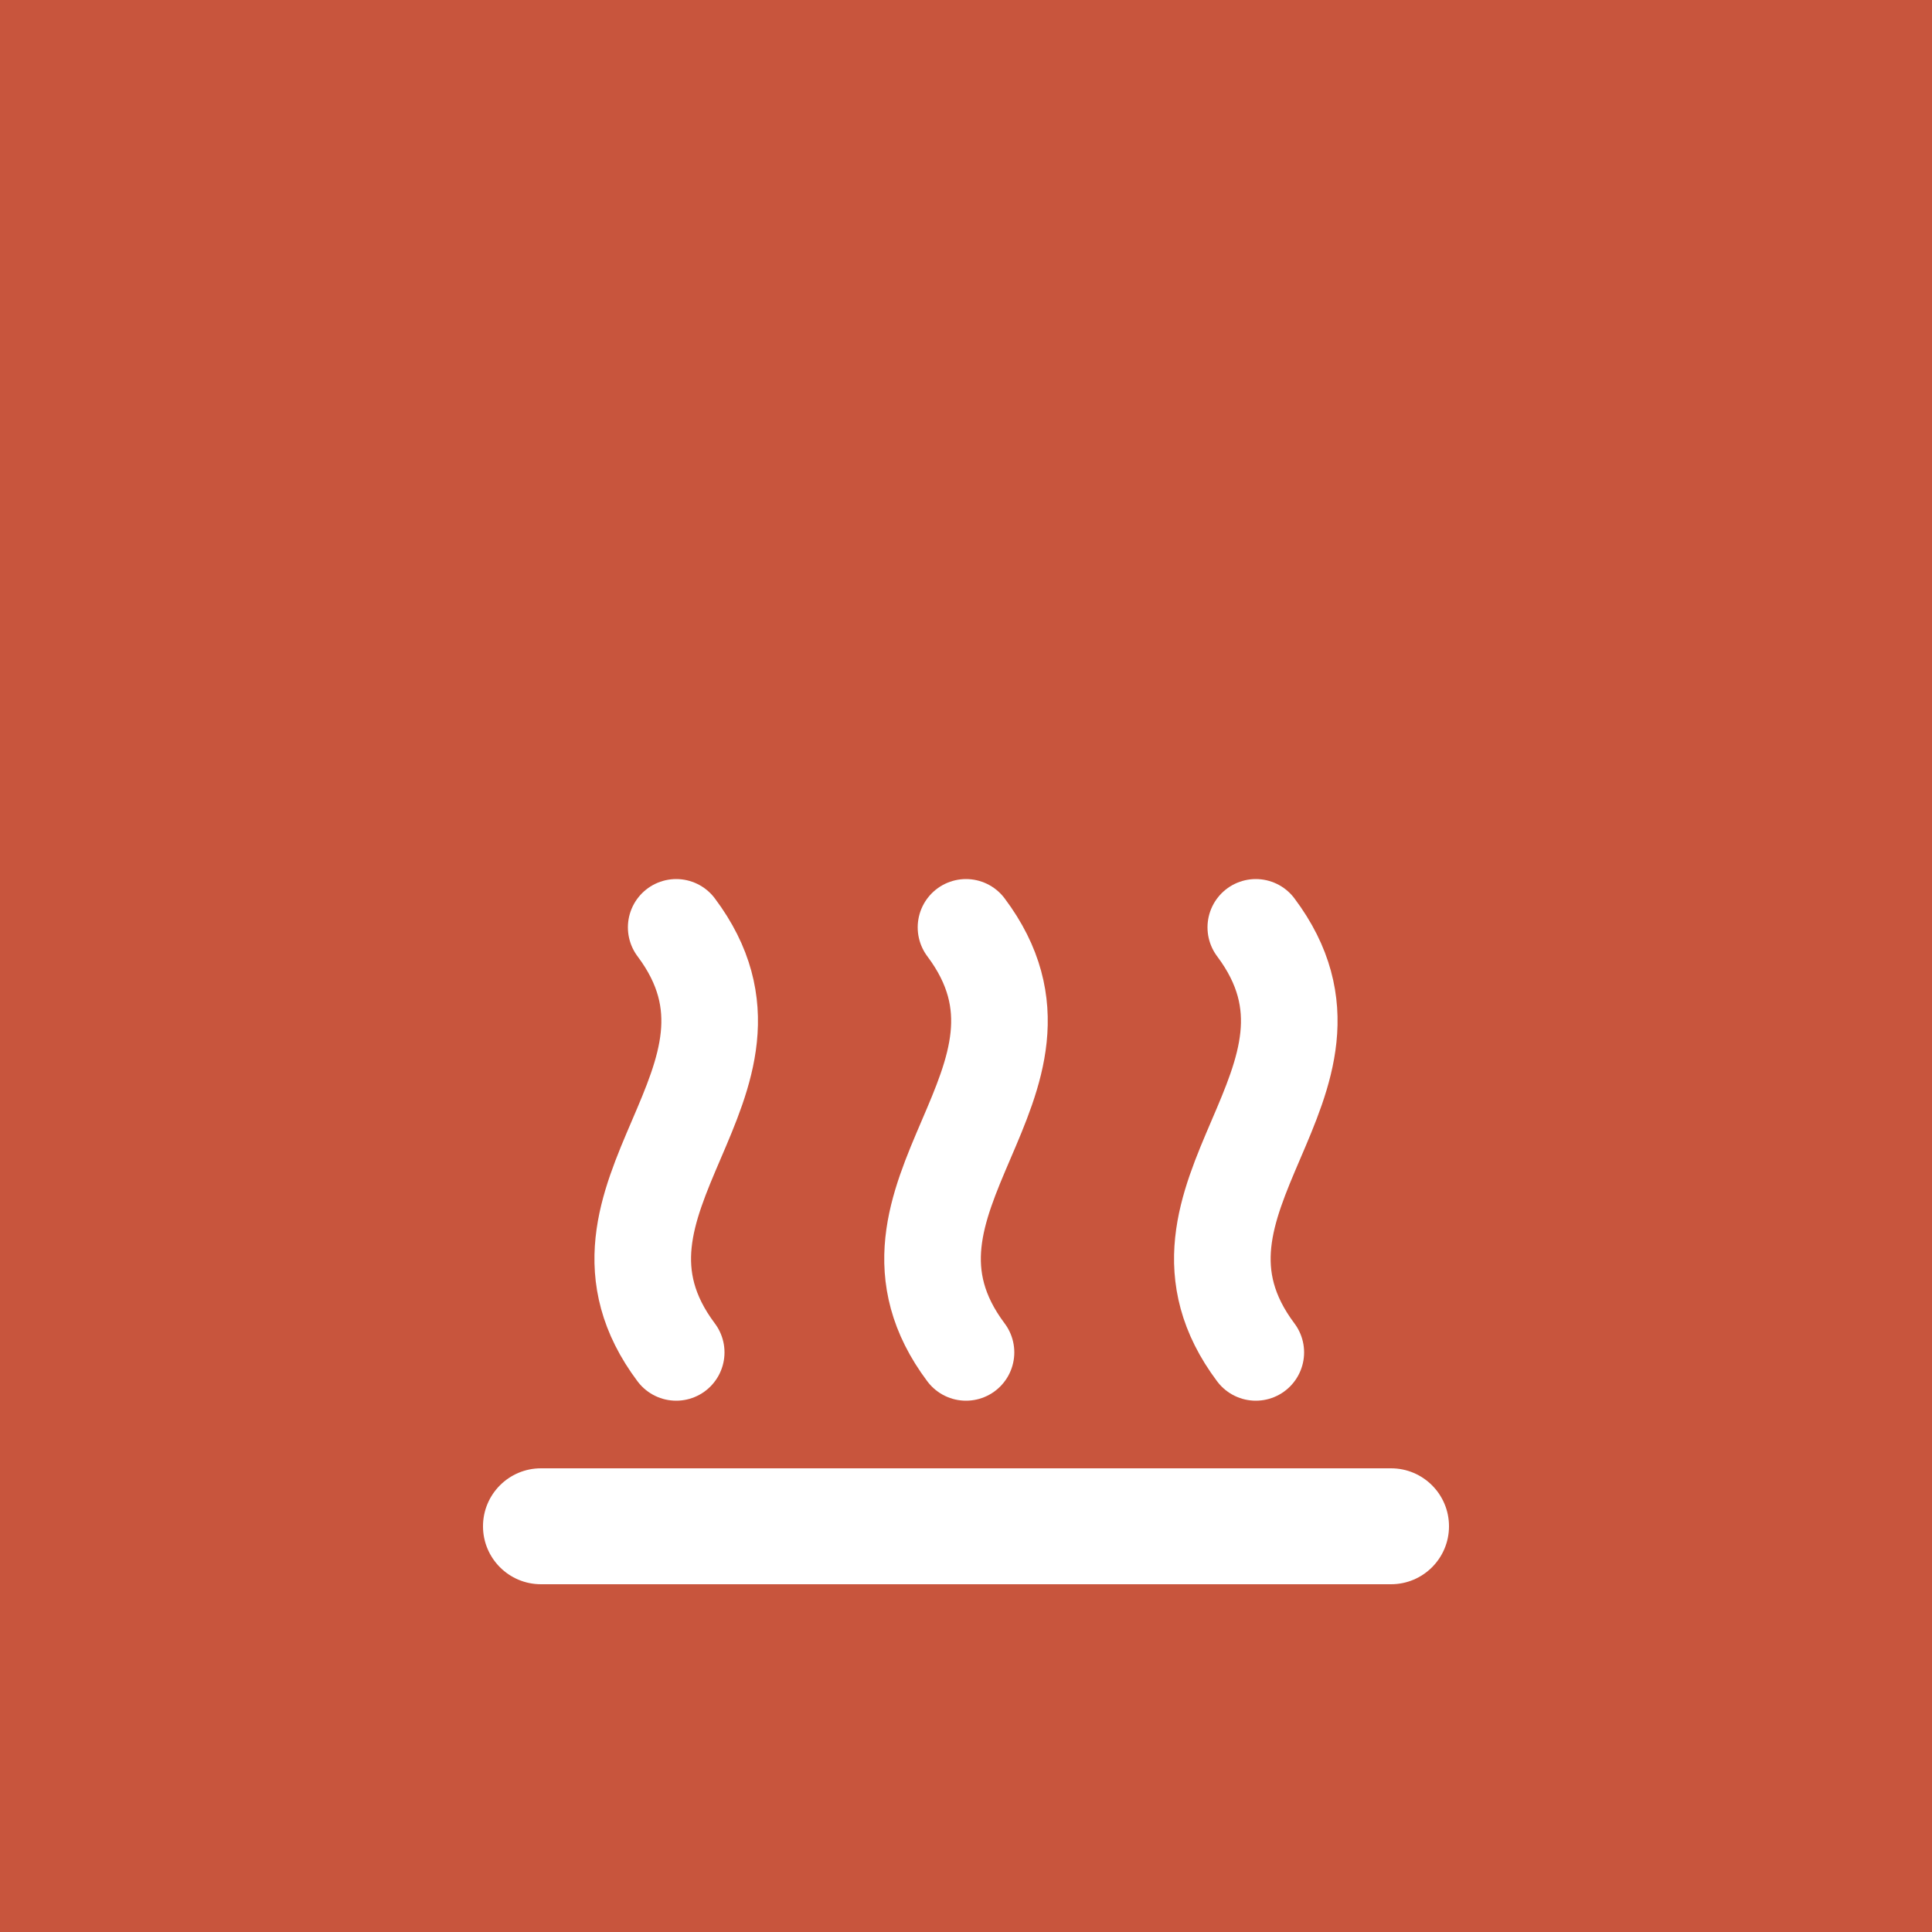
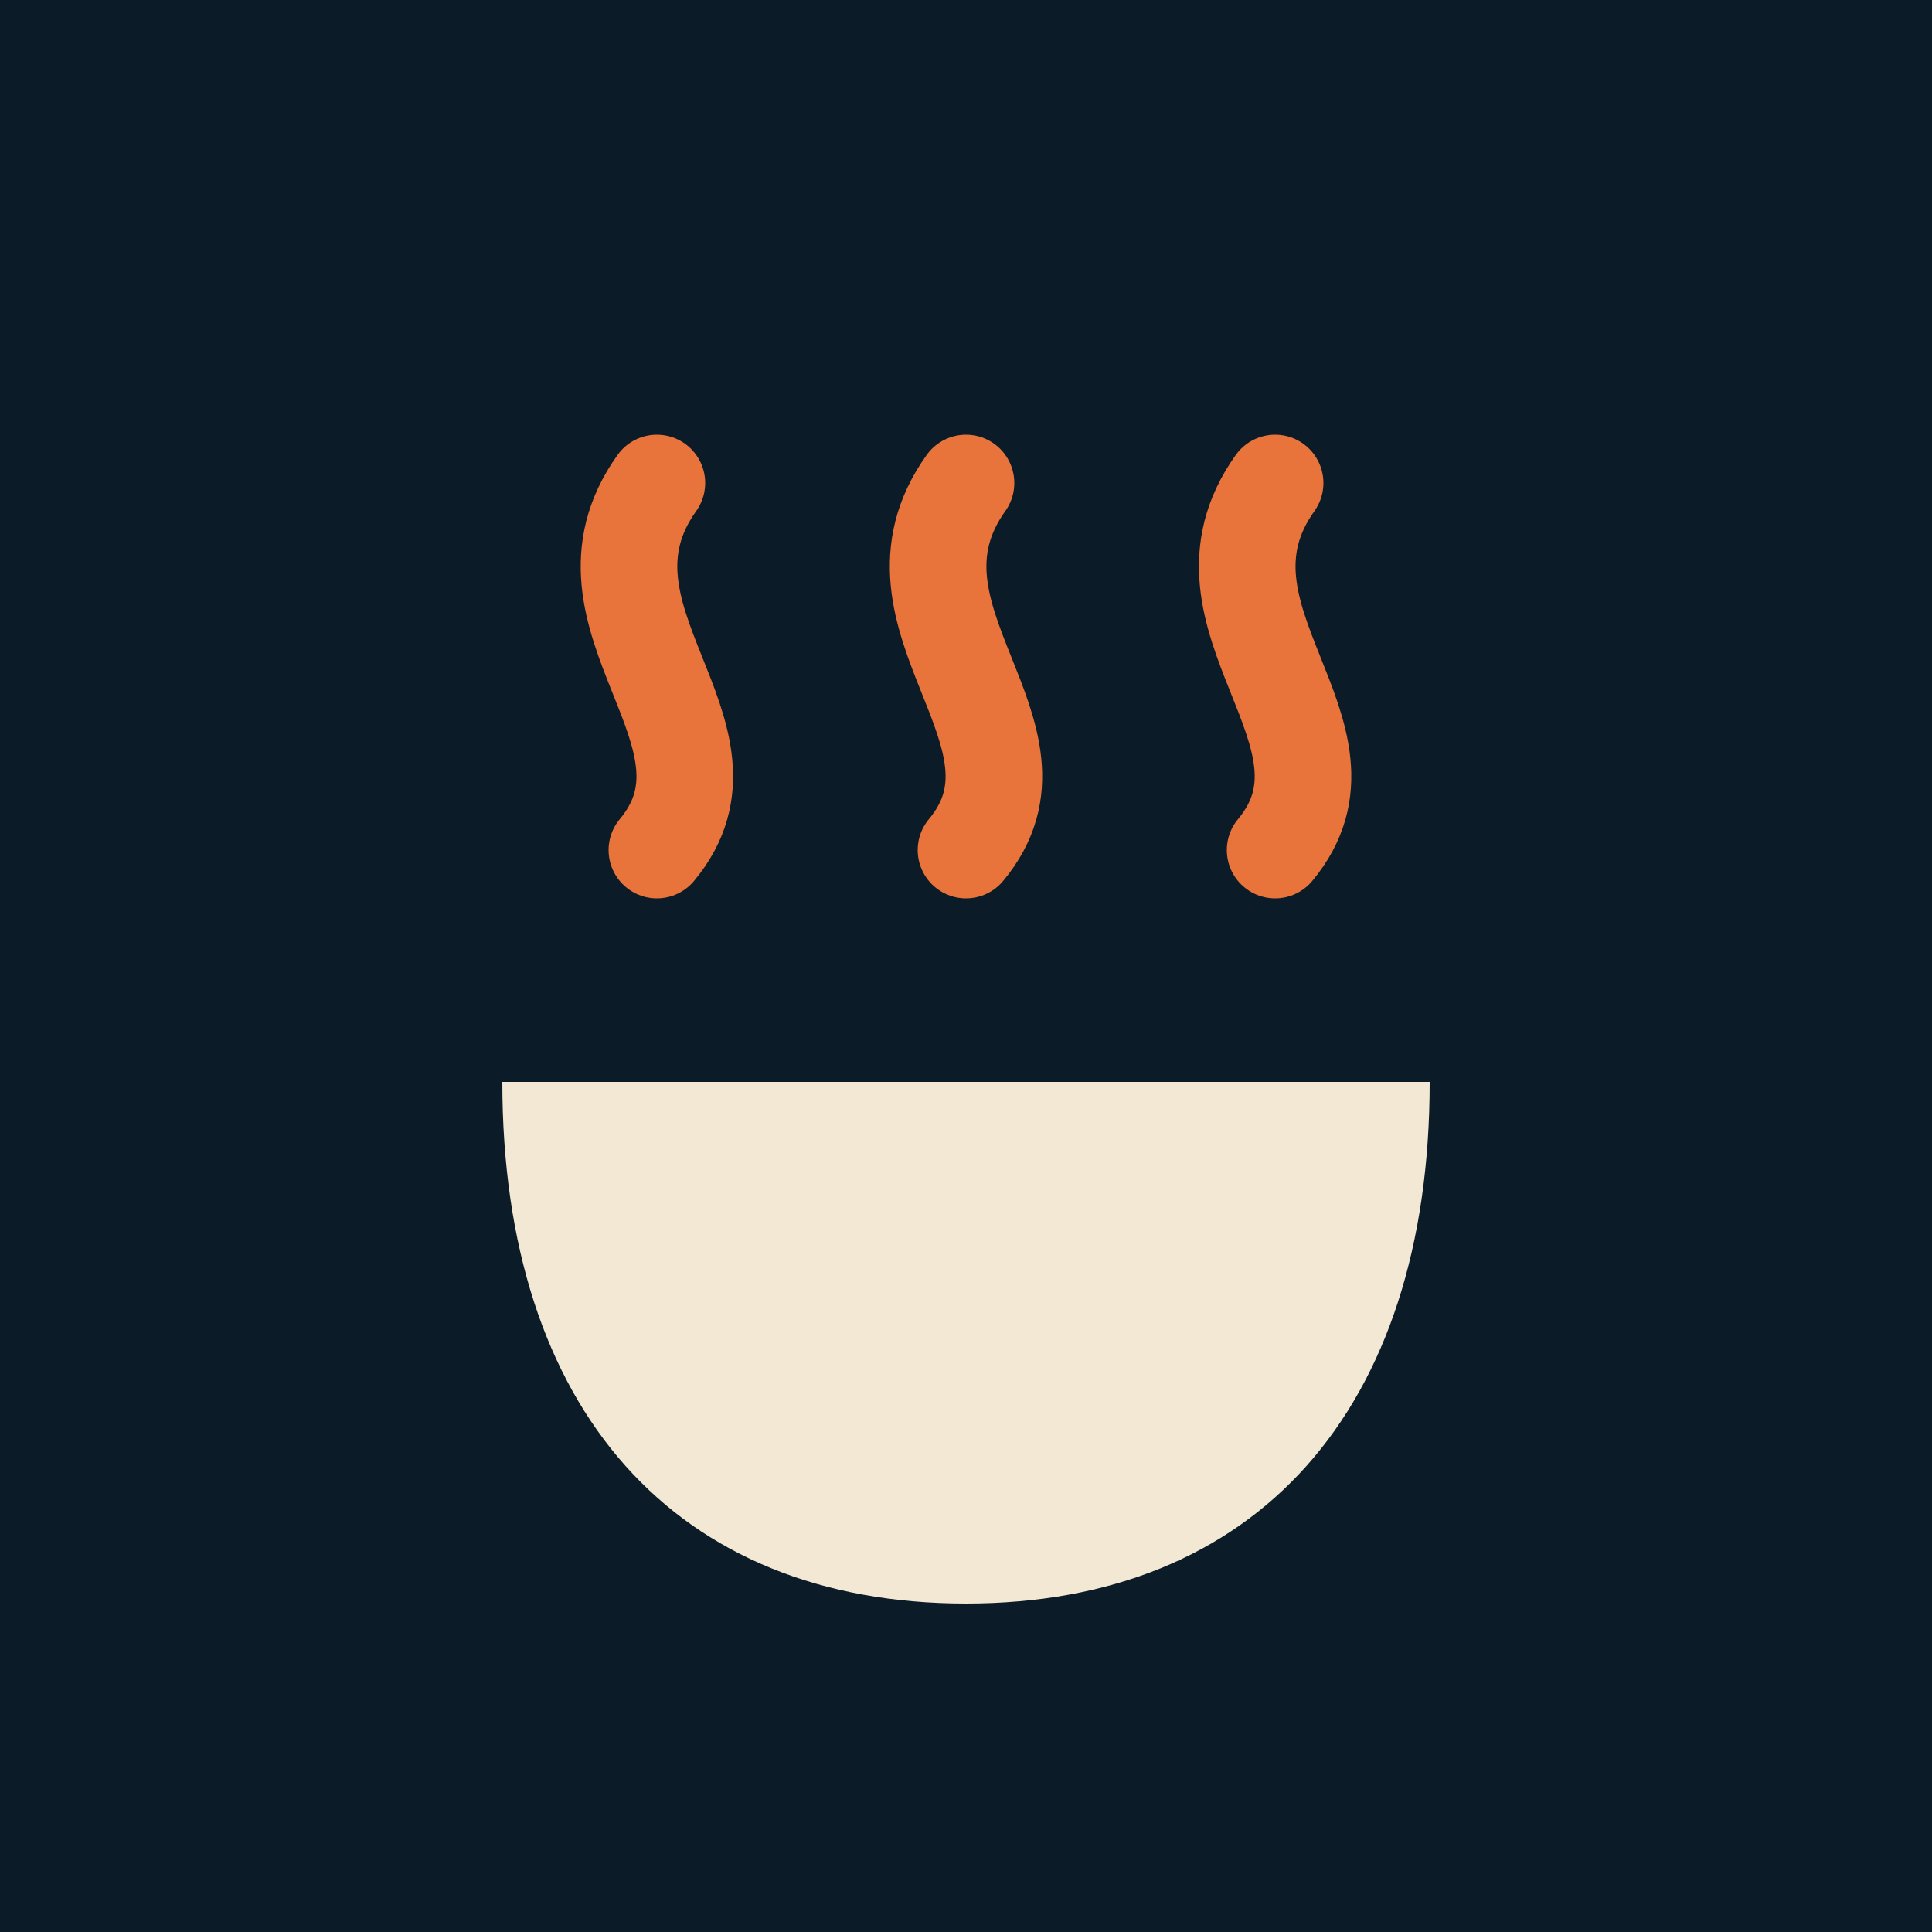
<svg xmlns="http://www.w3.org/2000/svg" viewBox="0 0 100 100">
-   <rect width="100" height="100" fill="#c8553d" />
-   <path d="M35 70c-6-8 6-14 0-22M50 70c-6-8 6-14 0-22M65 70c-6-8 6-14 0-22" stroke="#fff" stroke-width="5" fill="none" stroke-linecap="round" />
-   <rect x="25" y="76" width="50" height="6" rx="3" fill="#fff" />
+   <rect width="100" height="100" fill="#0b1c28" />
+   <g fill="none" stroke="#e8743b" stroke-width="5" stroke-linecap="round" stroke-linejoin="round">
+     <path d="M34 44c5-6-5-12 0-19M50 44c5-6-5-12 0-19M66 44c5-6-5-12 0-19" />
+   </g>
+   <path d="M26 56h48c0 17-9 27-24 27S26 73 26 56z" fill="#f2e8d3" />
</svg>
